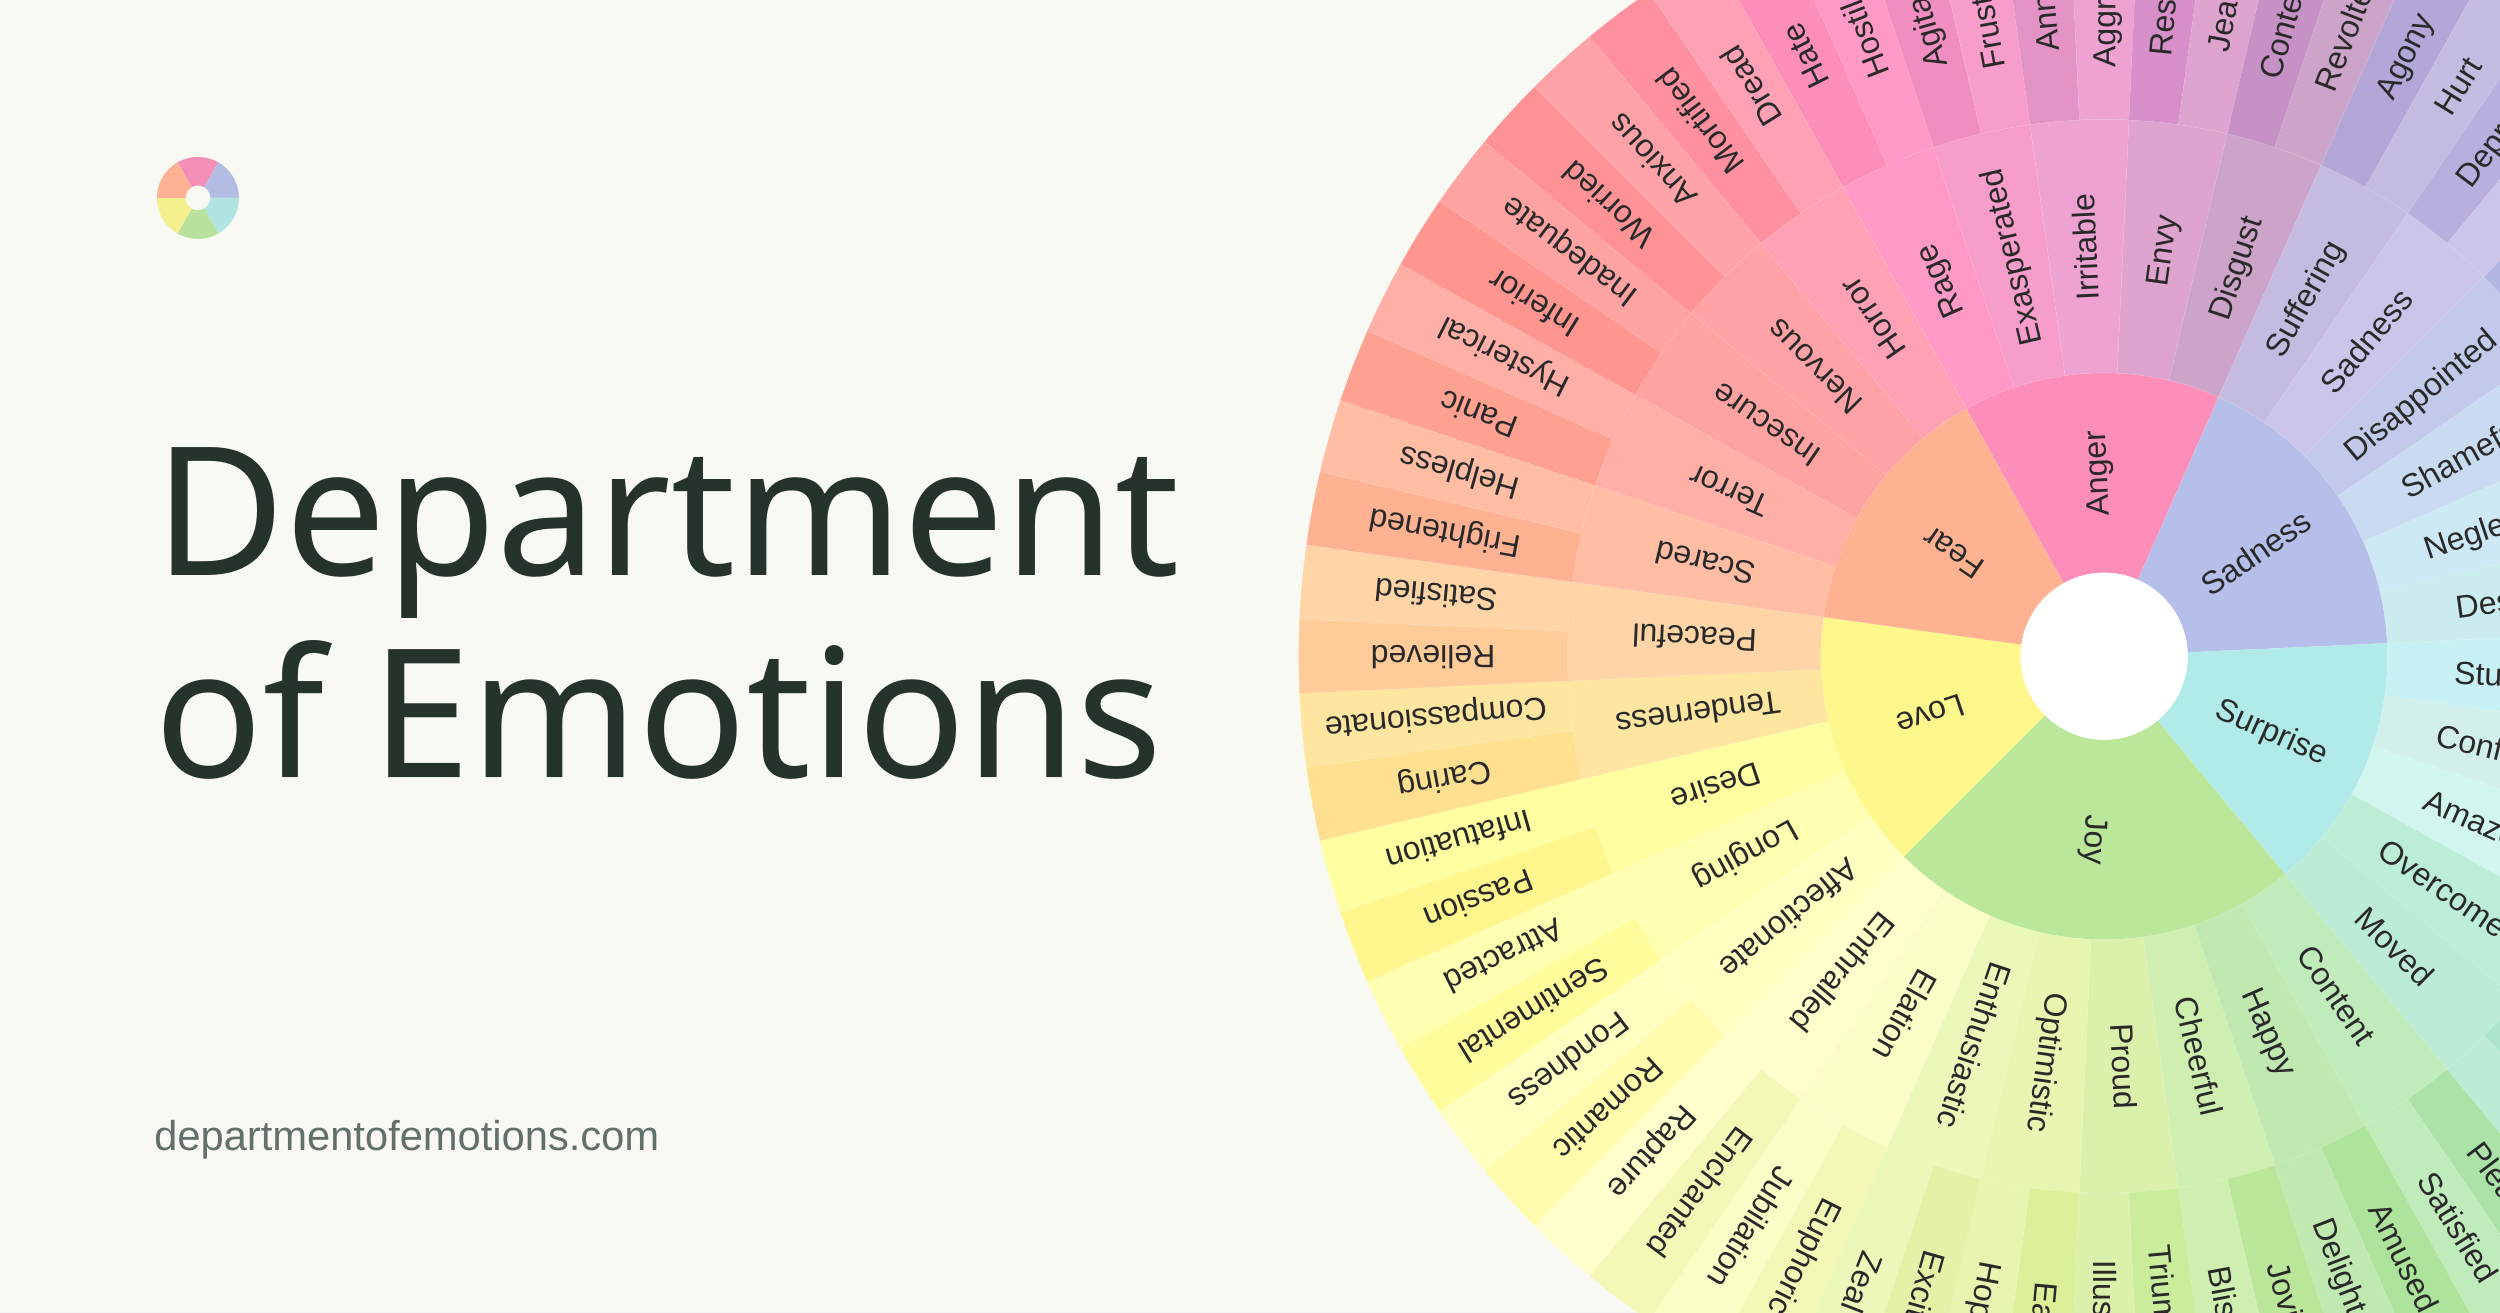
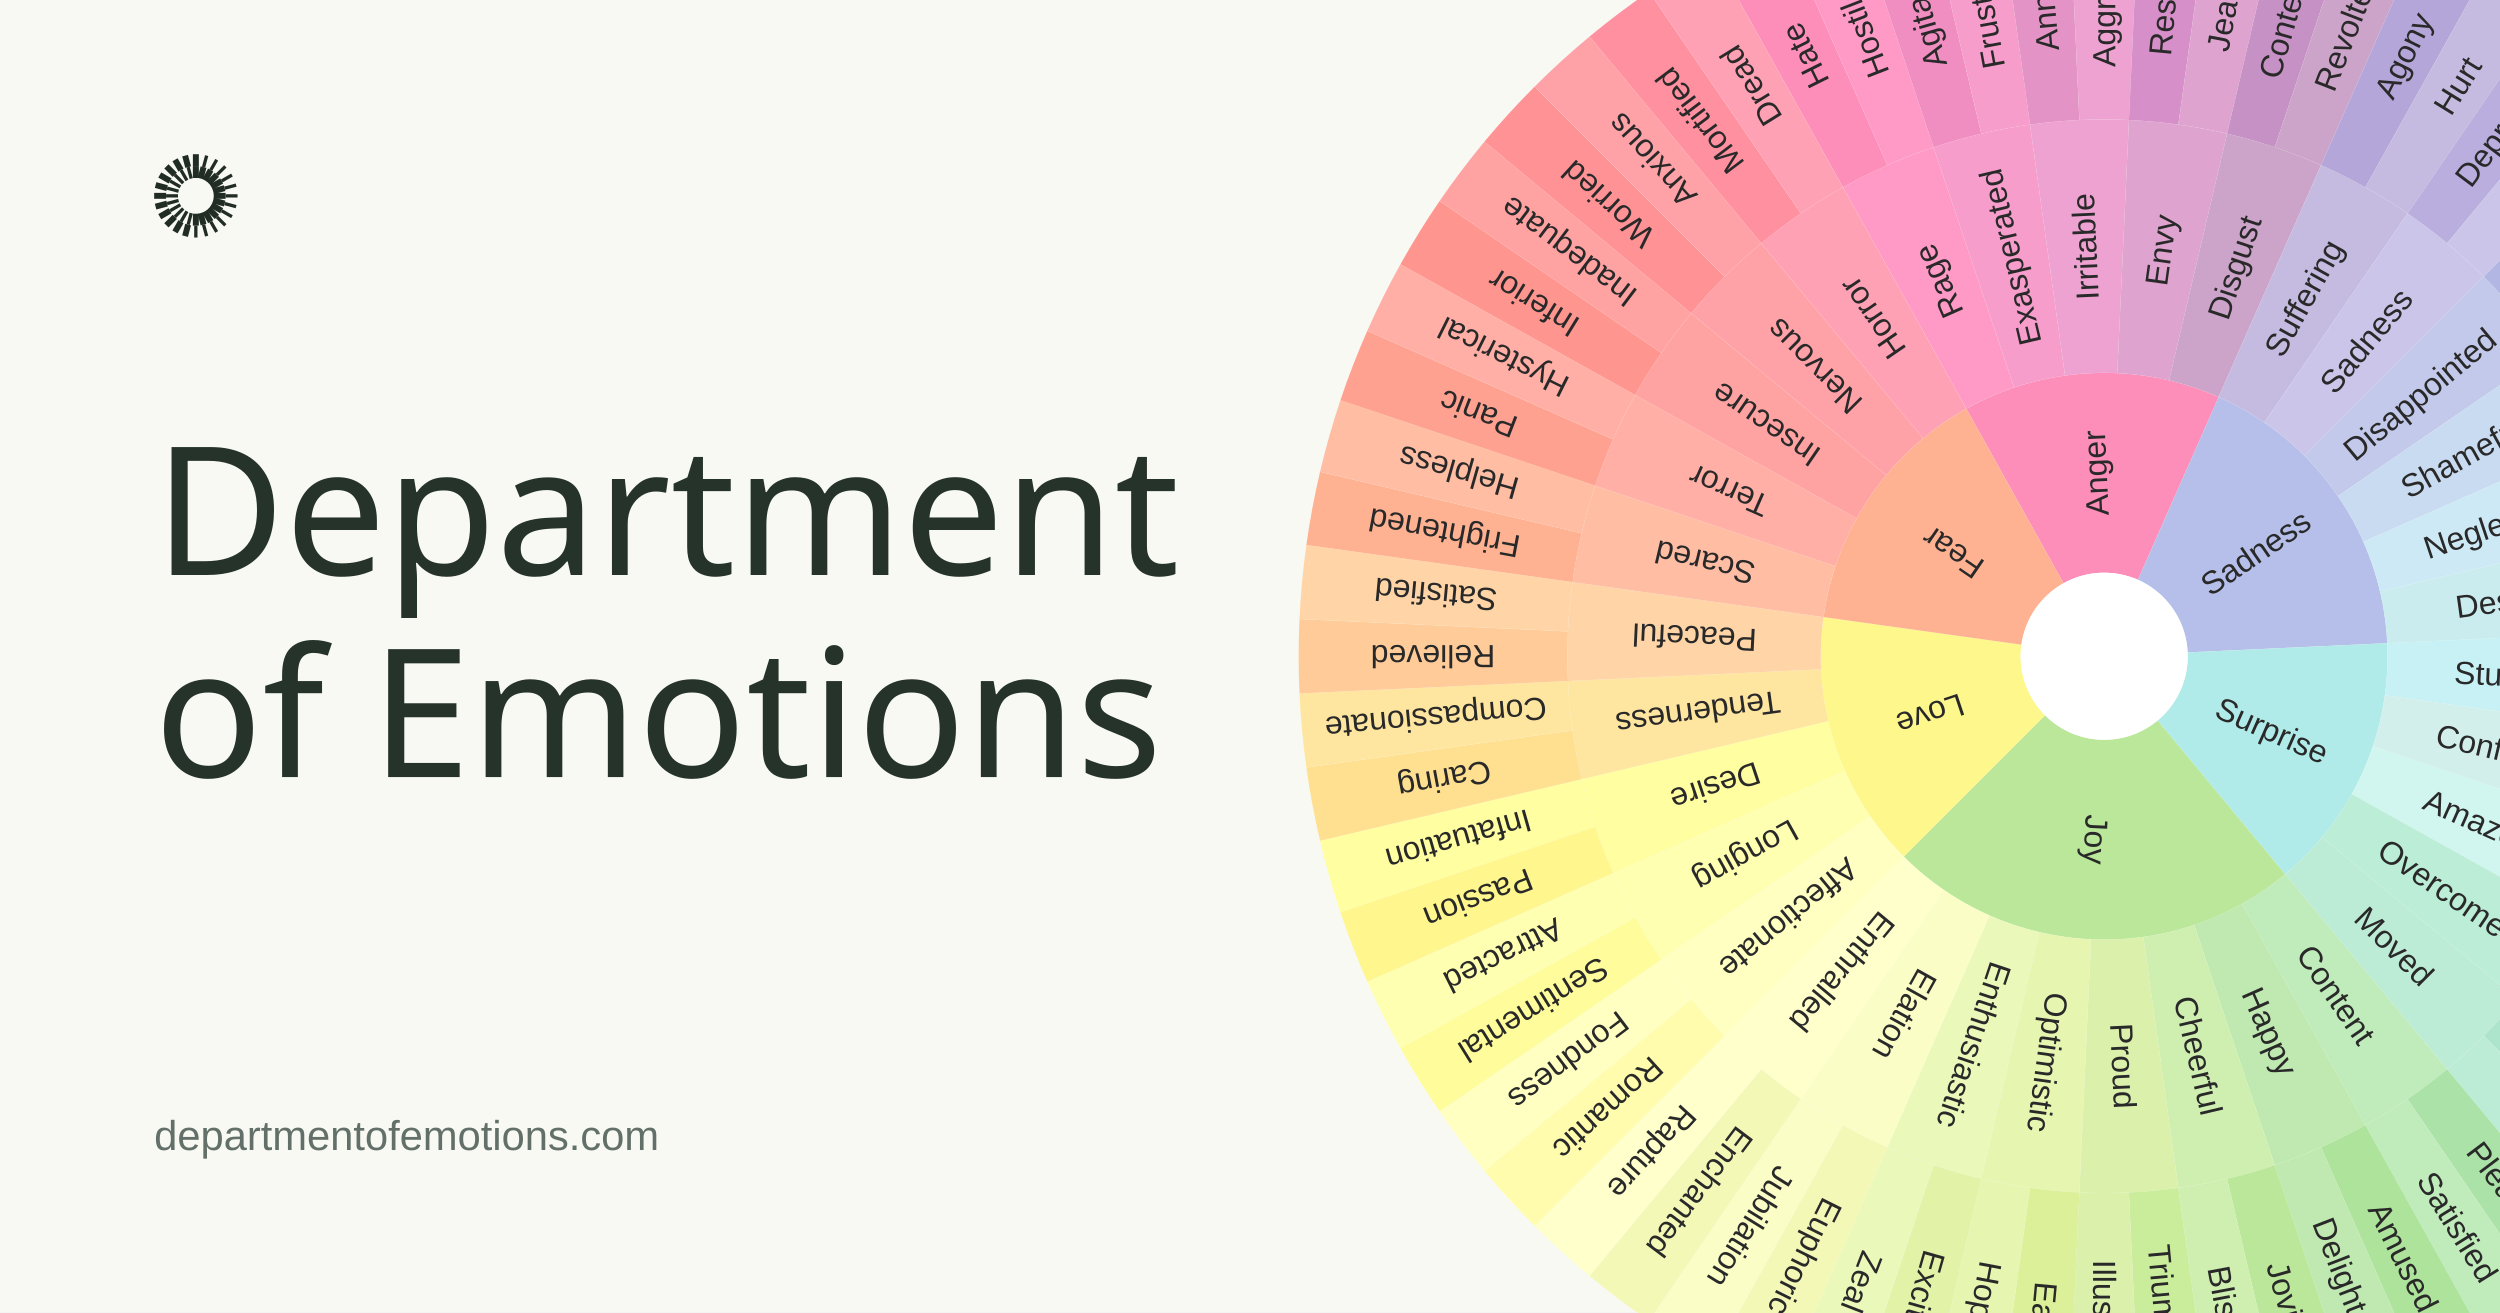
<svg xmlns="http://www.w3.org/2000/svg" width="1200" height="630" viewBox="0 0 1200 630">
  <rect width="1200" height="630" fill="#f8f9f3" />
  <svg x="620" y="-75" width="780" height="780" viewBox="-8 -8 2334 2334">
    <g>
      <path d="M 960.952 803.436 A 407 407 0 0 1 1323.396 786.679 L 1207.47 1049.225 A 120 120 0 0 0 1100.608 1054.165 Z" fill="#fd8db9" />
      <text transform="translate(1159 1159) rotate(-92.64706) translate(263.5 0)" font-family="Arial, sans-serif" font-size="46" fill="#292929" text-anchor="middle" dominant-baseline="central">Anger</text>
    </g>
    <g>
      <path d="M 783.828 485.437 A 771 771 0 0 1 913.983 427.968 L 1029.659 773.099 A 407 407 0 0 0 960.952 803.436 Z" fill="#ff9ac7" />
      <text transform="translate(1159 1159) rotate(-113.8235) translate(589 0)" font-family="Arial, sans-serif" font-size="46" fill="#292929" text-anchor="middle" dominant-baseline="central">Rage</text>
    </g>
    <g>
      <path d="M 595.999 148.219 A 1157 1157 0 0 1 691.663 100.584 L 847.577 453.694 A 771 771 0 0 0 783.828 485.437 Z" fill="#fd8db9" />
      <text transform="translate(1159 1159) rotate(-116.4706) translate(964 0)" font-family="Arial, sans-serif" font-size="46" fill="#292929" text-anchor="middle" dominant-baseline="central">Hate</text>
    </g>
    <g>
      <path d="M 691.663 100.584 A 1157 1157 0 0 1 791.315 61.978 L 913.983 427.968 A 771 771 0 0 0 847.577 453.694 Z" fill="#ff9ac7" />
      <text transform="translate(1159 1159) rotate(-111.1765) translate(964 0)" font-family="Arial, sans-serif" font-size="46" fill="#292929" text-anchor="middle" dominant-baseline="central">Hostile</text>
    </g>
    <g>
      <path d="M 913.983 427.968 A 771 771 0 0 1 1052.482 395.394 L 1102.77 755.903 A 407 407 0 0 0 1029.659 773.099 Z" fill="#f79dcb" />
      <text transform="translate(1159 1159) rotate(-103.2353) translate(589 0)" font-family="Arial, sans-serif" font-size="46" fill="#292929" text-anchor="middle" dominant-baseline="central">Exasperated</text>
    </g>
    <g>
      <path d="M 791.315 61.978 A 1157 1157 0 0 1 894.104 32.732 L 982.479 408.479 A 771 771 0 0 0 913.983 427.968 Z" fill="#f08ec1" />
      <text transform="translate(1159 1159) rotate(-105.8824) translate(964 0)" font-family="Arial, sans-serif" font-size="46" fill="#292929" text-anchor="middle" dominant-baseline="central">Agitated</text>
    </g>
    <g>
      <path d="M 894.104 32.732 A 1157 1157 0 0 1 999.153 13.095 L 1052.482 395.394 A 771 771 0 0 0 982.479 408.479 Z" fill="#f79dcb" />
      <text transform="translate(1159 1159) rotate(-100.5882) translate(964 0)" font-family="Arial, sans-serif" font-size="46" fill="#292929" text-anchor="middle" dominant-baseline="central">Frustrated</text>
    </g>
    <g>
      <path d="M 1052.482 395.394 A 771 771 0 0 1 1194.607 388.823 L 1177.797 752.434 A 407 407 0 0 0 1102.77 755.903 Z" fill="#eea2d2" />
      <text transform="translate(1159 1159) rotate(-92.64706) translate(589 0)" font-family="Arial, sans-serif" font-size="46" fill="#292929" text-anchor="middle" dominant-baseline="central">Irritable</text>
    </g>
    <g>
      <path d="M 999.153 13.095 A 1157 1157 0 0 1 1105.566 3.235 L 1123.393 388.823 A 771 771 0 0 0 1052.482 395.394 Z" fill="#e493c6" />
      <text transform="translate(1159 1159) rotate(-95.29412) translate(964 0)" font-family="Arial, sans-serif" font-size="46" fill="#292929" text-anchor="middle" dominant-baseline="central">Annoyed</text>
    </g>
    <g>
      <path d="M 1105.566 3.235 A 1157 1157 0 0 1 1212.434 3.235 L 1194.607 388.823 A 771 771 0 0 0 1123.393 388.823 Z" fill="#eea2d2" />
      <text transform="translate(1159 1159) rotate(-90) translate(964 0)" font-family="Arial, sans-serif" font-size="46" fill="#292929" text-anchor="middle" dominant-baseline="central">Aggravated</text>
    </g>
    <g>
      <path d="M 1194.607 388.823 A 771 771 0 0 1 1335.521 408.479 L 1252.183 762.811 A 407 407 0 0 0 1177.797 752.434 Z" fill="#dea4cf" />
      <text transform="translate(1159 1159) rotate(-82.05882) translate(589 0)" font-family="Arial, sans-serif" font-size="46" fill="#292929" text-anchor="middle" dominant-baseline="central">Envy</text>
    </g>
    <g>
      <path d="M 1212.434 3.235 A 1157 1157 0 0 1 1318.847 13.095 L 1265.518 395.394 A 771 771 0 0 0 1194.607 388.823 Z" fill="#d68fc9" />
      <text transform="translate(1159 1159) rotate(-84.70588) translate(964 0)" font-family="Arial, sans-serif" font-size="46" fill="#292929" text-anchor="middle" dominant-baseline="central">Resentful</text>
    </g>
    <g>
      <path d="M 1318.847 13.095 A 1157 1157 0 0 1 1423.896 32.732 L 1335.521 408.479 A 771 771 0 0 0 1265.518 395.394 Z" fill="#dea4cf" />
      <text transform="translate(1159 1159) rotate(-79.41176) translate(964 0)" font-family="Arial, sans-serif" font-size="46" fill="#292929" text-anchor="middle" dominant-baseline="central">Jealous</text>
    </g>
    <g>
      <path d="M 1335.521 408.479 A 771 771 0 0 1 1470.423 453.694 L 1323.396 786.679 A 407 407 0 0 0 1252.183 762.811 Z" fill="#cca3c9" />
      <text transform="translate(1159 1159) rotate(-71.47059) translate(589 0)" font-family="Arial, sans-serif" font-size="46" fill="#292929" text-anchor="middle" dominant-baseline="central">Disgust</text>
    </g>
    <g>
      <path d="M 1423.896 32.732 A 1157 1157 0 0 1 1526.685 61.978 L 1404.017 427.968 A 771 771 0 0 0 1335.521 408.479 Z" fill="#c692c5" />
      <text transform="translate(1159 1159) rotate(-74.11765) translate(964 0)" font-family="Arial, sans-serif" font-size="46" fill="#292929" text-anchor="middle" dominant-baseline="central">Contempt</text>
    </g>
    <g>
      <path d="M 1526.685 61.978 A 1157 1157 0 0 1 1626.337 100.584 L 1470.423 453.694 A 771 771 0 0 0 1404.017 427.968 Z" fill="#cca3c9" />
      <text transform="translate(1159 1159) rotate(-68.82353) translate(964 0)" font-family="Arial, sans-serif" font-size="46" fill="#292929" text-anchor="middle" dominant-baseline="central">Revolted</text>
    </g>
    <g>
      <path d="M 1323.396 786.679 A 407 407 0 0 1 1565.566 1140.203 L 1278.872 1153.458 A 120 120 0 0 0 1207.47 1049.225 Z" fill="#b5bfea" />
      <text transform="translate(1159 1159) rotate(-34.41176) translate(263.5 0)" font-family="Arial, sans-serif" font-size="46" fill="#292929" text-anchor="middle" dominant-baseline="central">Sadness</text>
    </g>
    <g>
      <path d="M 1470.423 453.694 A 771 771 0 0 1 1594.72 522.927 L 1389.011 823.226 A 407 407 0 0 0 1323.396 786.679 Z" fill="#c5bae0" />
      <text transform="translate(1159 1159) rotate(-60.88235) translate(589 0)" font-family="Arial, sans-serif" font-size="46" fill="#292929" text-anchor="middle" dominant-baseline="central">Suffering</text>
    </g>
    <g>
      <path d="M 1626.337 100.584 A 1157 1157 0 0 1 1722.001 148.219 L 1534.172 485.437 A 771 771 0 0 0 1470.423 453.694 Z" fill="#b5a6d9" />
      <text transform="translate(1159 1159) rotate(-63.52941) translate(964 0)" font-family="Arial, sans-serif" font-size="46" fill="#292929" text-anchor="middle" dominant-baseline="central">Agony</text>
    </g>
    <g>
      <path d="M 1722.001 148.219 A 1157 1157 0 0 1 1812.863 204.478 L 1594.72 522.927 A 771 771 0 0 0 1534.172 485.437 Z" fill="#c5bae0" />
      <text transform="translate(1159 1159) rotate(-58.23529) translate(964 0)" font-family="Arial, sans-serif" font-size="46" fill="#292929" text-anchor="middle" dominant-baseline="central">Hurt</text>
    </g>
    <g>
      <path d="M 1594.72 522.927 A 771 771 0 0 1 1704.179 613.821 L 1446.793 871.207 A 407 407 0 0 0 1389.011 823.226 Z" fill="#cbc5e9" />
      <text transform="translate(1159 1159) rotate(-50.29412) translate(589 0)" font-family="Arial, sans-serif" font-size="46" fill="#292929" text-anchor="middle" dominant-baseline="central">Sadness</text>
    </g>
    <g>
      <path d="M 1812.863 204.478 A 1157 1157 0 0 1 1898.146 268.881 L 1651.551 565.843 A 771 771 0 0 0 1594.72 522.927 Z" fill="#baaede" />
      <text transform="translate(1159 1159) rotate(-52.94118) translate(964 0)" font-family="Arial, sans-serif" font-size="46" fill="#292929" text-anchor="middle" dominant-baseline="central">Depressed</text>
    </g>
    <g>
      <path d="M 1898.146 268.881 A 1157 1157 0 0 1 1977.122 340.877 L 1704.179 613.821 A 771 771 0 0 0 1651.551 565.843 Z" fill="#cbc5e9" />
      <text transform="translate(1159 1159) rotate(-47.64706) translate(964 0)" font-family="Arial, sans-serif" font-size="46" fill="#292929" text-anchor="middle" dominant-baseline="central">Sorrow</text>
    </g>
    <g>
      <path d="M 1704.179 613.821 A 771 771 0 0 1 1795.073 723.28 L 1494.774 928.99 A 407 407 0 0 0 1446.793 871.207 Z" fill="#c3c9ea" />
      <text transform="translate(1159 1159) rotate(-39.70588) translate(589 0)" font-family="Arial, sans-serif" font-size="46" fill="#292929" text-anchor="middle" dominant-baseline="central">Disappointed</text>
    </g>
    <g>
      <path d="M 1977.122 340.877 A 1157 1157 0 0 1 2049.119 419.854 L 1752.157 666.449 A 771 771 0 0 0 1704.179 613.821 Z" fill="#b2b6e3" />
      <text transform="translate(1159 1159) rotate(-42.35294) translate(964 0)" font-family="Arial, sans-serif" font-size="46" fill="#292929" text-anchor="middle" dominant-baseline="central">Dismayed</text>
    </g>
    <g>
      <path d="M 2049.119 419.854 A 1157 1157 0 0 1 2113.522 505.137 L 1795.073 723.28 A 771 771 0 0 0 1752.157 666.449 Z" fill="#c3c9ea" />
      <text transform="translate(1159 1159) rotate(-37.05882) translate(964 0)" font-family="Arial, sans-serif" font-size="46" fill="#292929" text-anchor="middle" dominant-baseline="central">Displeased</text>
    </g>
    <g>
      <path d="M 1795.073 723.28 A 771 771 0 0 1 1864.306 847.577 L 1531.321 994.604 A 407 407 0 0 0 1494.774 928.99 Z" fill="#c9dbf1" />
      <text transform="translate(1159 1159) rotate(-29.11765) translate(589 0)" font-family="Arial, sans-serif" font-size="46" fill="#292929" text-anchor="middle" dominant-baseline="central">Shameful</text>
    </g>
    <g>
      <path d="M 2113.522 505.137 A 1157 1157 0 0 1 2169.781 595.999 L 1832.563 783.828 A 771 771 0 0 0 1795.073 723.28 Z" fill="#bcceeb" />
      <text transform="translate(1159 1159) rotate(-31.76471) translate(964 0)" font-family="Arial, sans-serif" font-size="46" fill="#292929" text-anchor="middle" dominant-baseline="central">Regretful</text>
    </g>
    <g>
      <path d="M 2169.781 595.999 A 1157 1157 0 0 1 2217.416 691.663 L 1864.306 847.577 A 771 771 0 0 0 1832.563 783.828 Z" fill="#c9dbf1" />
      <text transform="translate(1159 1159) rotate(-26.47059) translate(964 0)" font-family="Arial, sans-serif" font-size="46" fill="#292929" text-anchor="middle" dominant-baseline="central">Guilty</text>
    </g>
    <g>
      <path d="M 1864.306 847.577 A 771 771 0 0 1 1909.521 982.479 L 1555.189 1065.817 A 407 407 0 0 0 1531.321 994.604 Z" fill="#cee9f6" />
      <text transform="translate(1159 1159) rotate(-18.52941) translate(589 0)" font-family="Arial, sans-serif" font-size="46" fill="#292929" text-anchor="middle" dominant-baseline="central">Neglected</text>
    </g>
    <g>
      <path d="M 2217.416 691.663 A 1157 1157 0 0 1 2256.022 791.315 L 1890.032 913.983 A 771 771 0 0 0 1864.306 847.577 Z" fill="#b9d9eb" />
      <text transform="translate(1159 1159) rotate(-21.17647) translate(964 0)" font-family="Arial, sans-serif" font-size="46" fill="#292929" text-anchor="middle" dominant-baseline="central">Isolated</text>
    </g>
    <g>
      <path d="M 2256.022 791.315 A 1157 1157 0 0 1 2285.268 894.104 L 1909.521 982.479 A 771 771 0 0 0 1890.032 913.983 Z" fill="#cee9f6" />
      <text transform="translate(1159 1159) rotate(-15.88235) translate(964 0)" font-family="Arial, sans-serif" font-size="46" fill="#292929" text-anchor="middle" dominant-baseline="central">Lonely</text>
    </g>
    <g>
      <path d="M 1909.521 982.479 A 771 771 0 0 1 1929.177 1123.393 L 1565.566 1140.203 A 407 407 0 0 0 1555.189 1065.817 Z" fill="#caecef" />
      <text transform="translate(1159 1159) rotate(-7.941176) translate(589 0)" font-family="Arial, sans-serif" font-size="46" fill="#292929" text-anchor="middle" dominant-baseline="central">Despair</text>
    </g>
    <g>
      <path d="M 2285.268 894.104 A 1157 1157 0 0 1 2304.905 999.153 L 1922.606 1052.482 A 771 771 0 0 0 1909.521 982.479 Z" fill="#b7e0e9" />
      <text transform="translate(1159 1159) rotate(-10.58824) translate(964 0)" font-family="Arial, sans-serif" font-size="46" fill="#292929" text-anchor="middle" dominant-baseline="central">Grief</text>
    </g>
    <g>
      <path d="M 2304.905 999.153 A 1157 1157 0 0 1 2314.765 1105.566 L 1929.177 1123.393 A 771 771 0 0 0 1922.606 1052.482 Z" fill="#caecef" />
      <text transform="translate(1159 1159) rotate(-5.294118) translate(964 0)" font-family="Arial, sans-serif" font-size="46" fill="#292929" text-anchor="middle" dominant-baseline="central">Powerless</text>
    </g>
    <g>
      <path d="M 1565.566 1140.203 A 407 407 0 0 1 1419.011 1472.119 L 1235.662 1251.32 A 120 120 0 0 0 1278.872 1153.458 Z" fill="#b1ebe9" />
      <text transform="translate(1159 1159) rotate(23.82353) translate(263.5 0)" font-family="Arial, sans-serif" font-size="46" fill="#292929" text-anchor="middle" dominant-baseline="central">Surprise</text>
    </g>
    <g>
      <path d="M 1929.177 1123.393 A 771 771 0 0 1 1922.606 1265.518 L 1562.097 1215.23 A 407 407 0 0 0 1565.566 1140.203 Z" fill="#c7f1f5" />
      <text transform="translate(1159 1159) rotate(2.647059) translate(589 0)" font-family="Arial, sans-serif" font-size="46" fill="#292929" text-anchor="middle" dominant-baseline="central">Stunned</text>
    </g>
    <g>
      <path d="M 2314.765 1105.566 A 1157 1157 0 0 1 2314.765 1212.434 L 1929.177 1194.607 A 771 771 0 0 0 1929.177 1123.393 Z" fill="#b8eaf0" />
      <text transform="translate(1159 1159) rotate(-8.43769498715119e-15) translate(964 0)" font-family="Arial, sans-serif" font-size="46" fill="#292929" text-anchor="middle" dominant-baseline="central">Shocked</text>
    </g>
    <g>
      <path d="M 2314.765 1212.434 A 1157 1157 0 0 1 2304.905 1318.847 L 1922.606 1265.518 A 771 771 0 0 0 1929.177 1194.607 Z" fill="#c7f1f5" />
      <text transform="translate(1159 1159) rotate(5.294118) translate(964 0)" font-family="Arial, sans-serif" font-size="46" fill="#292929" text-anchor="middle" dominant-baseline="central">Dismayed</text>
    </g>
    <g>
      <path d="M 1922.606 1265.518 A 771 771 0 0 1 1890.032 1404.017 L 1544.901 1288.341 A 407 407 0 0 0 1562.097 1215.23 Z" fill="#d2efec" />
      <text transform="translate(1159 1159) rotate(13.23529) translate(589 0)" font-family="Arial, sans-serif" font-size="46" fill="#292929" text-anchor="middle" dominant-baseline="central">Confused</text>
    </g>
    <g>
      <path d="M 2304.905 1318.847 A 1157 1157 0 0 1 2285.268 1423.896 L 1909.521 1335.521 A 771 771 0 0 0 1922.606 1265.518 Z" fill="#c1eae2" />
      <text transform="translate(1159 1159) rotate(10.58824) translate(964 0)" font-family="Arial, sans-serif" font-size="46" fill="#292929" text-anchor="middle" dominant-baseline="central">Disillusioned</text>
    </g>
    <g>
      <path d="M 2285.268 1423.896 A 1157 1157 0 0 1 2256.022 1526.685 L 1890.032 1404.017 A 771 771 0 0 0 1909.521 1335.521 Z" fill="#d2efec" />
      <text transform="translate(1159 1159) rotate(15.88235) translate(964 0)" font-family="Arial, sans-serif" font-size="46" fill="#292929" text-anchor="middle" dominant-baseline="central">Perplexed</text>
    </g>
    <g>
      <path d="M 1890.032 1404.017 A 771 771 0 0 1 1832.563 1534.172 L 1514.564 1357.048 A 407 407 0 0 0 1544.901 1288.341 Z" fill="#d1f5ef" />
      <text transform="translate(1159 1159) rotate(23.82353) translate(589 0)" font-family="Arial, sans-serif" font-size="46" fill="#292929" text-anchor="middle" dominant-baseline="central">Amazed</text>
    </g>
    <g>
      <path d="M 2256.022 1526.685 A 1157 1157 0 0 1 2217.416 1626.337 L 1864.306 1470.423 A 771 771 0 0 0 1890.032 1404.017 Z" fill="#bbefe9" />
      <text transform="translate(1159 1159) rotate(21.17647) translate(964 0)" font-family="Arial, sans-serif" font-size="46" fill="#292929" text-anchor="middle" dominant-baseline="central">Astonished</text>
    </g>
    <g>
      <path d="M 2217.416 1626.337 A 1157 1157 0 0 1 2169.781 1722.001 L 1832.563 1534.172 A 771 771 0 0 0 1864.306 1470.423 Z" fill="#d1f5ef" />
      <text transform="translate(1159 1159) rotate(26.47059) translate(964 0)" font-family="Arial, sans-serif" font-size="46" fill="#292929" text-anchor="middle" dominant-baseline="central">Awe-struck</text>
    </g>
    <g>
      <path d="M 1832.563 1534.172 A 771 771 0 0 1 1752.157 1651.551 L 1472.119 1419.011 A 407 407 0 0 0 1514.564 1357.048 Z" fill="#bbedd7" />
      <text transform="translate(1159 1159) rotate(34.41176) translate(589 0)" font-family="Arial, sans-serif" font-size="46" fill="#292929" text-anchor="middle" dominant-baseline="central">Overcome</text>
    </g>
    <g>
      <path d="M 2169.781 1722.001 A 1157 1157 0 0 1 2113.522 1812.863 L 1795.073 1594.72 A 771 771 0 0 0 1832.563 1534.172 Z" fill="#bbedd7" />
      <text transform="translate(1159 1159) rotate(31.76471) translate(964 0)" font-family="Arial, sans-serif" font-size="46" fill="#292929" text-anchor="middle" dominant-baseline="central">Speechless</text>
    </g>
    <g>
      <path d="M 2113.522 1812.863 A 1157 1157 0 0 1 2049.119 1898.146 L 1752.157 1651.551 A 771 771 0 0 0 1795.073 1594.72 Z" fill="#cef1e1" />
      <text transform="translate(1159 1159) rotate(37.05882) translate(964 0)" font-family="Arial, sans-serif" font-size="46" fill="#292929" text-anchor="middle" dominant-baseline="central">Astounded</text>
    </g>
    <g>
      <path d="M 1752.157 1651.551 A 771 771 0 0 1 1651.551 1752.157 L 1419.011 1472.119 A 407 407 0 0 0 1472.119 1419.011 Z" fill="#bdecd6" />
      <text transform="translate(1159 1159) rotate(45) translate(589 0)" font-family="Arial, sans-serif" font-size="46" fill="#292929" text-anchor="middle" dominant-baseline="central">Moved</text>
    </g>
    <g>
      <path d="M 2049.119 1898.146 A 1157 1157 0 0 1 1977.122 1977.122 L 1704.179 1704.179 A 771 771 0 0 0 1752.157 1651.551 Z" fill="#ace5cc" />
      <text transform="translate(1159 1159) rotate(42.35294) translate(964 0)" font-family="Arial, sans-serif" font-size="46" fill="#292929" text-anchor="middle" dominant-baseline="central">Stimulated</text>
    </g>
    <g>
      <path d="M 1977.122 1977.122 A 1157 1157 0 0 1 1898.146 2049.119 L 1651.551 1752.157 A 771 771 0 0 0 1704.179 1704.179 Z" fill="#bdecd6" />
      <text transform="translate(1159 1159) rotate(47.64706) translate(964 0)" font-family="Arial, sans-serif" font-size="46" fill="#292929" text-anchor="middle" dominant-baseline="central">Touched</text>
    </g>
    <g>
      <path d="M 1419.011 1472.119 A 407 407 0 0 1 871.207 1446.793 L 1074.147 1243.853 A 120 120 0 0 0 1235.662 1251.32 Z" fill="#bae79a" />
      <text transform="translate(1159 1159) rotate(92.64706) translate(263.5 0)" font-family="Arial, sans-serif" font-size="46" fill="#292929" text-anchor="middle" dominant-baseline="central">Joy</text>
    </g>
    <g>
      <path d="M 1651.551 1752.157 A 771 771 0 0 1 1534.172 1832.563 L 1357.048 1514.564 A 407 407 0 0 0 1419.011 1472.119 Z" fill="#c0ebba" />
      <text transform="translate(1159 1159) rotate(55.58824) translate(589 0)" font-family="Arial, sans-serif" font-size="46" fill="#292929" text-anchor="middle" dominant-baseline="central">Content</text>
    </g>
    <g>
      <path d="M 1898.146 2049.119 A 1157 1157 0 0 1 1812.863 2113.522 L 1594.72 1795.073 A 771 771 0 0 0 1651.551 1752.157 Z" fill="#abe2a7" />
      <text transform="translate(1159 1159) rotate(52.94118) translate(964 0)" font-family="Arial, sans-serif" font-size="46" fill="#292929" text-anchor="middle" dominant-baseline="central">Pleased</text>
    </g>
    <g>
      <path d="M 1812.863 2113.522 A 1157 1157 0 0 1 1722.001 2169.781 L 1534.172 1832.563 A 771 771 0 0 0 1594.72 1795.073 Z" fill="#c0ebba" />
      <text transform="translate(1159 1159) rotate(58.23529) translate(964 0)" font-family="Arial, sans-serif" font-size="46" fill="#292929" text-anchor="middle" dominant-baseline="central">Satisfied</text>
    </g>
    <g>
      <path d="M 1534.172 1832.563 A 771 771 0 0 1 1404.017 1890.032 L 1288.341 1544.901 A 407 407 0 0 0 1357.048 1514.564 Z" fill="#bfe9b0" />
      <text transform="translate(1159 1159) rotate(66.17647) translate(589 0)" font-family="Arial, sans-serif" font-size="46" fill="#292929" text-anchor="middle" dominant-baseline="central">Happy</text>
    </g>
    <g>
      <path d="M 1722.001 2169.781 A 1157 1157 0 0 1 1626.337 2217.416 L 1470.423 1864.306 A 771 771 0 0 0 1534.172 1832.563 Z" fill="#ade39b" />
      <text transform="translate(1159 1159) rotate(63.52941) translate(964 0)" font-family="Arial, sans-serif" font-size="46" fill="#292929" text-anchor="middle" dominant-baseline="central">Amused</text>
    </g>
    <g>
      <path d="M 1626.337 2217.416 A 1157 1157 0 0 1 1526.685 2256.022 L 1404.017 1890.032 A 771 771 0 0 0 1470.423 1864.306 Z" fill="#bfe9b0" />
      <text transform="translate(1159 1159) rotate(68.82353) translate(964 0)" font-family="Arial, sans-serif" font-size="46" fill="#292929" text-anchor="middle" dominant-baseline="central">Delighted</text>
    </g>
    <g>
      <path d="M 1404.017 1890.032 A 771 771 0 0 1 1265.518 1922.606 L 1215.23 1562.097 A 407 407 0 0 0 1288.341 1544.901 Z" fill="#cfefb1" />
      <text transform="translate(1159 1159) rotate(76.76471) translate(589 0)" font-family="Arial, sans-serif" font-size="46" fill="#292929" text-anchor="middle" dominant-baseline="central">Cheerful</text>
    </g>
    <g>
      <path d="M 1526.685 2256.022 A 1157 1157 0 0 1 1423.896 2285.268 L 1335.521 1909.521 A 771 771 0 0 0 1404.017 1890.032 Z" fill="#bae79a" />
      <text transform="translate(1159 1159) rotate(74.11765) translate(964 0)" font-family="Arial, sans-serif" font-size="46" fill="#292929" text-anchor="middle" dominant-baseline="central">Jovial</text>
    </g>
    <g>
      <path d="M 1423.896 2285.268 A 1157 1157 0 0 1 1318.847 2304.905 L 1265.518 1922.606 A 771 771 0 0 0 1335.521 1909.521 Z" fill="#cfefb1" />
      <text transform="translate(1159 1159) rotate(79.41176) translate(964 0)" font-family="Arial, sans-serif" font-size="46" fill="#292929" text-anchor="middle" dominant-baseline="central">Blissful</text>
    </g>
    <g>
      <path d="M 1265.518 1922.606 A 771 771 0 0 1 1123.393 1929.177 L 1140.203 1565.566 A 407 407 0 0 0 1215.23 1562.097 Z" fill="#daf0ab" />
      <text transform="translate(1159 1159) rotate(87.35294) translate(589 0)" font-family="Arial, sans-serif" font-size="46" fill="#292929" text-anchor="middle" dominant-baseline="central">Proud</text>
    </g>
    <g>
      <path d="M 1318.847 2304.905 A 1157 1157 0 0 1 1212.434 2314.765 L 1194.607 1929.177 A 771 771 0 0 0 1265.518 1922.606 Z" fill="#caed9c" />
      <text transform="translate(1159 1159) rotate(84.70588) translate(964 0)" font-family="Arial, sans-serif" font-size="46" fill="#292929" text-anchor="middle" dominant-baseline="central">Triumphant</text>
    </g>
    <g>
      <path d="M 1212.434 2314.765 A 1157 1157 0 0 1 1105.566 2314.765 L 1123.393 1929.177 A 771 771 0 0 0 1194.607 1929.177 Z" fill="#daf0ab" />
      <text transform="translate(1159 1159) rotate(90) translate(964 0)" font-family="Arial, sans-serif" font-size="46" fill="#292929" text-anchor="middle" dominant-baseline="central">Illustrious</text>
    </g>
    <g>
      <path d="M 1123.393 1929.177 A 771 771 0 0 1 982.479 1909.521 L 1065.817 1555.189 A 407 407 0 0 0 1140.203 1565.566 Z" fill="#e6f6b1" />
      <text transform="translate(1159 1159) rotate(97.94118) translate(589 0)" font-family="Arial, sans-serif" font-size="46" fill="#292929" text-anchor="middle" dominant-baseline="central">Optimistic</text>
    </g>
    <g>
      <path d="M 1105.566 2314.765 A 1157 1157 0 0 1 999.153 2304.905 L 1052.482 1922.606 A 771 771 0 0 0 1123.393 1929.177 Z" fill="#dbf099" />
      <text transform="translate(1159 1159) rotate(95.29412) translate(964 0)" font-family="Arial, sans-serif" font-size="46" fill="#292929" text-anchor="middle" dominant-baseline="central">Eager</text>
    </g>
    <g>
      <path d="M 999.153 2304.905 A 1157 1157 0 0 1 894.104 2285.268 L 982.479 1909.521 A 771 771 0 0 0 1052.482 1922.606 Z" fill="#e6f6b1" />
      <text transform="translate(1159 1159) rotate(100.5882) translate(964 0)" font-family="Arial, sans-serif" font-size="46" fill="#292929" text-anchor="middle" dominant-baseline="central">Hopeful</text>
    </g>
    <g>
      <path d="M 982.479 1909.521 A 771 771 0 0 1 847.577 1864.306 L 994.604 1531.321 A 407 407 0 0 0 1065.817 1555.189 Z" fill="#eaf8ba" />
      <text transform="translate(1159 1159) rotate(108.5294) translate(589 0)" font-family="Arial, sans-serif" font-size="46" fill="#292929" text-anchor="middle" dominant-baseline="central">Enthusiastic</text>
    </g>
    <g>
      <path d="M 894.104 2285.268 A 1157 1157 0 0 1 791.315 2256.022 L 913.983 1890.032 A 771 771 0 0 0 982.479 1909.521 Z" fill="#e2f3a8" />
      <text transform="translate(1159 1159) rotate(105.8824) translate(964 0)" font-family="Arial, sans-serif" font-size="46" fill="#292929" text-anchor="middle" dominant-baseline="central">Excited</text>
    </g>
    <g>
      <path d="M 791.315 2256.022 A 1157 1157 0 0 1 691.663 2217.416 L 847.577 1864.306 A 771 771 0 0 0 913.983 1890.032 Z" fill="#eaf8ba" />
      <text transform="translate(1159 1159) rotate(111.1765) translate(964 0)" font-family="Arial, sans-serif" font-size="46" fill="#292929" text-anchor="middle" dominant-baseline="central">Zeal</text>
    </g>
    <g>
      <path d="M 847.577 1864.306 A 771 771 0 0 1 723.28 1795.073 L 928.99 1494.774 A 407 407 0 0 0 994.604 1531.321 Z" fill="#fafdc6" />
      <text transform="translate(1159 1159) rotate(119.1176) translate(589 0)" font-family="Arial, sans-serif" font-size="46" fill="#292929" text-anchor="middle" dominant-baseline="central">Elation</text>
    </g>
    <g>
      <path d="M 691.663 2217.416 A 1157 1157 0 0 1 595.999 2169.781 L 783.828 1832.563 A 771 771 0 0 0 847.577 1864.306 Z" fill="#f4f8b7" />
      <text transform="translate(1159 1159) rotate(116.4706) translate(964 0)" font-family="Arial, sans-serif" font-size="46" fill="#292929" text-anchor="middle" dominant-baseline="central">Euphoric</text>
    </g>
    <g>
      <path d="M 595.999 2169.781 A 1157 1157 0 0 1 505.137 2113.522 L 723.28 1795.073 A 771 771 0 0 0 783.828 1832.563 Z" fill="#fafdc6" />
      <text transform="translate(1159 1159) rotate(121.7647) translate(964 0)" font-family="Arial, sans-serif" font-size="46" fill="#292929" text-anchor="middle" dominant-baseline="central">Jubilation</text>
    </g>
    <g>
      <path d="M 723.28 1795.073 A 771 771 0 0 1 613.821 1704.179 L 871.207 1446.793 A 407 407 0 0 0 928.99 1494.774 Z" fill="#feffca" />
      <text transform="translate(1159 1159) rotate(129.7059) translate(589 0)" font-family="Arial, sans-serif" font-size="46" fill="#292929" text-anchor="middle" dominant-baseline="central">Enthralled</text>
    </g>
    <g>
      <path d="M 505.137 2113.522 A 1157 1157 0 0 1 419.854 2049.119 L 666.449 1752.157 A 771 771 0 0 0 723.28 1795.073 Z" fill="#f4f8b7" />
      <text transform="translate(1159 1159) rotate(127.0588) translate(964 0)" font-family="Arial, sans-serif" font-size="46" fill="#292929" text-anchor="middle" dominant-baseline="central">Enchanted</text>
    </g>
    <g>
      <path d="M 419.854 2049.119 A 1157 1157 0 0 1 340.877 1977.122 L 613.821 1704.179 A 771 771 0 0 0 666.449 1752.157 Z" fill="#feffca" />
      <text transform="translate(1159 1159) rotate(132.3529) translate(964 0)" font-family="Arial, sans-serif" font-size="46" fill="#292929" text-anchor="middle" dominant-baseline="central">Rapture</text>
    </g>
    <g>
      <path d="M 871.207 1446.793 A 407 407 0 0 1 755.903 1102.77 L 1040.151 1142.421 A 120 120 0 0 0 1074.147 1243.853 Z" fill="#fef78b" />
      <text transform="translate(1159 1159) rotate(161.4706) translate(263.5 0)" font-family="Arial, sans-serif" font-size="46" fill="#292929" text-anchor="middle" dominant-baseline="central">Love</text>
    </g>
    <g>
      <path d="M 613.821 1704.179 A 771 771 0 0 1 522.927 1594.72 L 823.226 1389.011 A 407 407 0 0 0 871.207 1446.793 Z" fill="#ffffc2" />
      <text transform="translate(1159 1159) rotate(140.2941) translate(589 0)" font-family="Arial, sans-serif" font-size="46" fill="#292929" text-anchor="middle" dominant-baseline="central">Affectionate</text>
    </g>
    <g>
      <path d="M 340.877 1977.122 A 1157 1157 0 0 1 268.881 1898.146 L 565.843 1651.551 A 771 771 0 0 0 613.821 1704.179 Z" fill="#fffdad" />
      <text transform="translate(1159 1159) rotate(137.6471) translate(964 0)" font-family="Arial, sans-serif" font-size="46" fill="#292929" text-anchor="middle" dominant-baseline="central">Romantic</text>
    </g>
    <g>
      <path d="M 268.881 1898.146 A 1157 1157 0 0 1 204.478 1812.863 L 522.927 1594.72 A 771 771 0 0 0 565.843 1651.551 Z" fill="#ffffc2" />
      <text transform="translate(1159 1159) rotate(142.9412) translate(964 0)" font-family="Arial, sans-serif" font-size="46" fill="#292929" text-anchor="middle" dominant-baseline="central">Fondness</text>
    </g>
    <g>
      <path d="M 522.927 1594.72 A 771 771 0 0 1 453.694 1470.423 L 786.679 1323.396 A 407 407 0 0 0 823.226 1389.011 Z" fill="#ffffb2" />
      <text transform="translate(1159 1159) rotate(150.8824) translate(589 0)" font-family="Arial, sans-serif" font-size="46" fill="#292929" text-anchor="middle" dominant-baseline="central">Longing</text>
    </g>
    <g>
      <path d="M 204.478 1812.863 A 1157 1157 0 0 1 148.219 1722.001 L 485.437 1534.172 A 771 771 0 0 0 522.927 1594.72 Z" fill="#fffd9b" />
      <text transform="translate(1159 1159) rotate(148.2353) translate(964 0)" font-family="Arial, sans-serif" font-size="46" fill="#292929" text-anchor="middle" dominant-baseline="central">Sentimental</text>
    </g>
    <g>
      <path d="M 148.219 1722.001 A 1157 1157 0 0 1 100.584 1626.337 L 453.694 1470.423 A 771 771 0 0 0 485.437 1534.172 Z" fill="#ffffb2" />
      <text transform="translate(1159 1159) rotate(153.5294) translate(964 0)" font-family="Arial, sans-serif" font-size="46" fill="#292929" text-anchor="middle" dominant-baseline="central">Attracted</text>
    </g>
    <g>
      <path d="M 453.694 1470.423 A 771 771 0 0 1 408.479 1335.521 L 762.811 1252.183 A 407 407 0 0 0 786.679 1323.396 Z" fill="#fffea0" />
      <text transform="translate(1159 1159) rotate(161.4706) translate(589 0)" font-family="Arial, sans-serif" font-size="46" fill="#292929" text-anchor="middle" dominant-baseline="central">Desire</text>
    </g>
    <g>
      <path d="M 100.584 1626.337 A 1157 1157 0 0 1 61.978 1526.685 L 427.968 1404.017 A 771 771 0 0 0 453.694 1470.423 Z" fill="#fff68d" />
      <text transform="translate(1159 1159) rotate(158.8235) translate(964 0)" font-family="Arial, sans-serif" font-size="46" fill="#292929" text-anchor="middle" dominant-baseline="central">Passion</text>
    </g>
    <g>
      <path d="M 61.978 1526.685 A 1157 1157 0 0 1 32.732 1423.896 L 408.479 1335.521 A 771 771 0 0 0 427.968 1404.017 Z" fill="#fffea0" />
      <text transform="translate(1159 1159) rotate(164.1176) translate(964 0)" font-family="Arial, sans-serif" font-size="46" fill="#292929" text-anchor="middle" dominant-baseline="central">Infatuation</text>
    </g>
    <g>
      <path d="M 408.479 1335.521 A 771 771 0 0 1 388.823 1194.607 L 752.434 1177.797 A 407 407 0 0 0 762.811 1252.183 Z" fill="#ffe6a0" />
      <text transform="translate(1159 1159) rotate(172.0588) translate(589 0)" font-family="Arial, sans-serif" font-size="46" fill="#292929" text-anchor="middle" dominant-baseline="central">Tenderness</text>
    </g>
    <g>
      <path d="M 32.732 1423.896 A 1157 1157 0 0 1 13.095 1318.847 L 395.394 1265.518 A 771 771 0 0 0 408.479 1335.521 Z" fill="#ffdf90" />
      <text transform="translate(1159 1159) rotate(169.4118) translate(964 0)" font-family="Arial, sans-serif" font-size="46" fill="#292929" text-anchor="middle" dominant-baseline="central">Caring</text>
    </g>
    <g>
      <path d="M 13.095 1318.847 A 1157 1157 0 0 1 3.235 1212.434 L 388.823 1194.607 A 771 771 0 0 0 395.394 1265.518 Z" fill="#ffe6a0" />
      <text transform="translate(1159 1159) rotate(174.7059) translate(964 0)" font-family="Arial, sans-serif" font-size="46" fill="#292929" text-anchor="middle" dominant-baseline="central">Compassionate</text>
    </g>
    <g>
      <path d="M 388.823 1194.607 A 771 771 0 0 1 395.394 1052.482 L 755.903 1102.77 A 407 407 0 0 0 752.434 1177.797 Z" fill="#ffd5a7" />
      <text transform="translate(1159 1159) rotate(182.6471) translate(589 0)" font-family="Arial, sans-serif" font-size="46" fill="#292929" text-anchor="middle" dominant-baseline="central">Peaceful</text>
    </g>
    <g>
      <path d="M 3.235 1212.434 A 1157 1157 0 0 1 3.235 1105.566 L 388.823 1123.393 A 771 771 0 0 0 388.823 1194.607 Z" fill="#ffcc99" />
      <text transform="translate(1159 1159) rotate(180) translate(964 0)" font-family="Arial, sans-serif" font-size="46" fill="#292929" text-anchor="middle" dominant-baseline="central">Relieved</text>
    </g>
    <g>
      <path d="M 3.235 1105.566 A 1157 1157 0 0 1 13.095 999.153 L 395.394 1052.482 A 771 771 0 0 0 388.823 1123.393 Z" fill="#ffd5a7" />
      <text transform="translate(1159 1159) rotate(185.2941) translate(964 0)" font-family="Arial, sans-serif" font-size="46" fill="#292929" text-anchor="middle" dominant-baseline="central">Satisfied</text>
    </g>
    <g>
      <path d="M 755.903 1102.77 A 407 407 0 0 1 960.952 803.436 L 1100.608 1054.165 A 120 120 0 0 0 1040.151 1142.421 Z" fill="#ffb291" />
      <text transform="translate(1159 1159) rotate(214.4118) translate(263.5 0)" font-family="Arial, sans-serif" font-size="46" fill="#292929" text-anchor="middle" dominant-baseline="central">Fear</text>
    </g>
    <g>
      <path d="M 395.394 1052.482 A 771 771 0 0 1 427.968 913.983 L 773.099 1029.659 A 407 407 0 0 0 755.903 1102.77 Z" fill="#ffbda4" />
      <text transform="translate(1159 1159) rotate(193.2353) translate(589 0)" font-family="Arial, sans-serif" font-size="46" fill="#292929" text-anchor="middle" dominant-baseline="central">Scared</text>
    </g>
    <g>
      <path d="M 13.095 999.153 A 1157 1157 0 0 1 32.732 894.104 L 408.479 982.479 A 771 771 0 0 0 395.394 1052.482 Z" fill="#ffb291" />
      <text transform="translate(1159 1159) rotate(190.5882) translate(964 0)" font-family="Arial, sans-serif" font-size="46" fill="#292929" text-anchor="middle" dominant-baseline="central">Frightened</text>
    </g>
    <g>
      <path d="M 32.732 894.104 A 1157 1157 0 0 1 61.978 791.315 L 427.968 913.983 A 771 771 0 0 0 408.479 982.479 Z" fill="#ffbda4" />
      <text transform="translate(1159 1159) rotate(195.8824) translate(964 0)" font-family="Arial, sans-serif" font-size="46" fill="#292929" text-anchor="middle" dominant-baseline="central">Helpless</text>
    </g>
    <g>
      <path d="M 427.968 913.983 A 771 771 0 0 1 485.437 783.828 L 803.436 960.952 A 407 407 0 0 0 773.099 1029.659 Z" fill="#ffafa5" />
      <text transform="translate(1159 1159) rotate(203.8235) translate(589 0)" font-family="Arial, sans-serif" font-size="46" fill="#292929" text-anchor="middle" dominant-baseline="central">Terror</text>
    </g>
    <g>
      <path d="M 61.978 791.315 A 1157 1157 0 0 1 100.584 691.663 L 453.694 847.577 A 771 771 0 0 0 427.968 913.983 Z" fill="#ffa190" />
      <text transform="translate(1159 1159) rotate(201.1765) translate(964 0)" font-family="Arial, sans-serif" font-size="46" fill="#292929" text-anchor="middle" dominant-baseline="central">Panic</text>
    </g>
    <g>
      <path d="M 100.584 691.663 A 1157 1157 0 0 1 148.219 595.999 L 485.437 783.828 A 771 771 0 0 0 453.694 847.577 Z" fill="#ffafa5" />
      <text transform="translate(1159 1159) rotate(206.4706) translate(964 0)" font-family="Arial, sans-serif" font-size="46" fill="#292929" text-anchor="middle" dominant-baseline="central">Hysterical</text>
    </g>
    <g>
      <path d="M 485.437 783.828 A 771 771 0 0 1 565.843 666.449 L 845.881 898.989 A 407 407 0 0 0 803.436 960.952 Z" fill="#ffa3a2" />
      <text transform="translate(1159 1159) rotate(214.4118) translate(589 0)" font-family="Arial, sans-serif" font-size="46" fill="#292929" text-anchor="middle" dominant-baseline="central">Insecure</text>
    </g>
    <g>
      <path d="M 148.219 595.999 A 1157 1157 0 0 1 204.478 505.137 L 522.927 723.28 A 771 771 0 0 0 485.437 783.828 Z" fill="#ff958f" />
      <text transform="translate(1159 1159) rotate(211.7647) translate(964 0)" font-family="Arial, sans-serif" font-size="46" fill="#292929" text-anchor="middle" dominant-baseline="central">Inferior</text>
    </g>
    <g>
      <path d="M 204.478 505.137 A 1157 1157 0 0 1 268.881 419.854 L 565.843 666.449 A 771 771 0 0 0 522.927 723.28 Z" fill="#ffa3a2" />
      <text transform="translate(1159 1159) rotate(217.0588) translate(964 0)" font-family="Arial, sans-serif" font-size="46" fill="#292929" text-anchor="middle" dominant-baseline="central">Inadequate</text>
    </g>
    <g>
      <path d="M 565.843 666.449 A 771 771 0 0 1 666.449 565.843 L 898.989 845.881 A 407 407 0 0 0 845.881 898.989 Z" fill="#ffa2a7" />
      <text transform="translate(1159 1159) rotate(225) translate(589 0)" font-family="Arial, sans-serif" font-size="46" fill="#292929" text-anchor="middle" dominant-baseline="central">Nervous</text>
    </g>
    <g>
      <path d="M 268.881 419.854 A 1157 1157 0 0 1 340.877 340.877 L 613.821 613.821 A 771 771 0 0 0 565.843 666.449 Z" fill="#ff9295" />
      <text transform="translate(1159 1159) rotate(222.3529) translate(964 0)" font-family="Arial, sans-serif" font-size="46" fill="#292929" text-anchor="middle" dominant-baseline="central">Worried</text>
    </g>
    <g>
      <path d="M 340.877 340.877 A 1157 1157 0 0 1 419.854 268.881 L 666.449 565.843 A 771 771 0 0 0 613.821 613.821 Z" fill="#ffa2a7" />
      <text transform="translate(1159 1159) rotate(227.6471) translate(964 0)" font-family="Arial, sans-serif" font-size="46" fill="#292929" text-anchor="middle" dominant-baseline="central">Anxious</text>
    </g>
    <g>
      <path d="M 666.449 565.843 A 771 771 0 0 1 783.828 485.437 L 960.952 803.436 A 407 407 0 0 0 898.989 845.881 Z" fill="#ffa1b5" />
      <text transform="translate(1159 1159) rotate(235.5882) translate(589 0)" font-family="Arial, sans-serif" font-size="46" fill="#292929" text-anchor="middle" dominant-baseline="central">Horror</text>
    </g>
    <g>
      <path d="M 419.854 268.881 A 1157 1157 0 0 1 505.137 204.478 L 723.28 522.927 A 771 771 0 0 0 666.449 565.843 Z" fill="#ff90a0" />
      <text transform="translate(1159 1159) rotate(232.9412) translate(964 0)" font-family="Arial, sans-serif" font-size="46" fill="#292929" text-anchor="middle" dominant-baseline="central">Mortified</text>
    </g>
    <g>
      <path d="M 505.137 204.478 A 1157 1157 0 0 1 595.999 148.219 L 783.828 485.437 A 771 771 0 0 0 723.28 522.927 Z" fill="#ffa1b5" />
      <text transform="translate(1159 1159) rotate(238.2353) translate(964 0)" font-family="Arial, sans-serif" font-size="46" fill="#292929" text-anchor="middle" dominant-baseline="central">Dread</text>
    </g>
    <circle cx="1159" cy="1159" r="120" fill="#ffffff" />
  </svg>
-   <svg x="74" y="74" width="42" height="42" viewBox="0 0 128 128">
-     <defs>
-       <clipPath id="ring">
-         <path clip-rule="evenodd" d="M 124 64 A 60 60 0 1 0 4 64 A 60 60 0 1 0 124 64 Z M 82 64 A 18 18 0 1 0 46 64 A 18 18 0 1 0 82 64 Z" />
-       </clipPath>
-     </defs>
-     <g clip-path="url(#ring)">
-       <path fill="#f48fb7" stroke="#f48fb7" stroke-width="0.25" d="M 64 64 L 34 12.039 A 60 60 0 0 1 94 12.039 Z" />
-       <path fill="#b3bce3" stroke="#b3bce3" stroke-width="0.25" d="M 64 64 L 94 12.039 A 60 60 0 0 1 124 64 Z" />
-       <path fill="#b0e4e2" stroke="#b0e4e2" stroke-width="0.25" d="M 64 64 L 124 64 A 60 60 0 0 1 94 115.962 Z" />
-       <path fill="#b8e19b" stroke="#b8e19b" stroke-width="0.25" d="M 64 64 L 94 115.962 A 60 60 0 0 1 34 115.962 Z" />
-       <path fill="#f5ef8d" stroke="#f5ef8d" stroke-width="0.25" d="M 64 64 L 34 115.962 A 60 60 0 0 1 4 64 Z" />
-       <path fill="#feb193" stroke="#feb193" stroke-width="0.25" d="M 64 64 L 4 64 A 60 60 0 0 1 34 12.039 Z" />
-     </g>
+   <svg x="74" y="74" width="42" height="42" viewBox="0 0 21 21" fill="none">
+     <path d="M10.004 17.151V14.292" stroke-width="1.429" stroke-miterlimit="10" stroke="#212C24" />
+     <path d="M10.004 2.857V5.716" stroke-width="1.429" stroke-miterlimit="10" stroke="#212C24" />
+     <path d="M11.855 3.102L11.115 5.862" stroke-width="1.429" stroke-miterlimit="10" stroke="#212C24" />
+     <path d="M13.578 3.815L12.149 6.291" stroke-width="1.429" stroke-miterlimit="10" stroke="#212C24" />
+     <path d="M15.058 4.95L13.038 6.972" stroke-width="1.429" stroke-miterlimit="10" stroke="#212C24" />
+     <path d="M16.195 6.431L13.719 7.86" stroke-width="1.429" stroke-miterlimit="10" stroke="#212C24" />
+     <path d="M16.908 8.156L14.146 8.896" stroke-width="1.429" stroke-miterlimit="10" stroke="#212C24" />
+     <path d="M17.151 10.004H14.293" stroke-width="1.429" stroke-miterlimit="10" stroke="#212C24" />
+     <path d="M16.908 11.854L14.146 11.114" stroke-width="1.429" stroke-miterlimit="10" stroke="#212C24" />
+     <path d="M16.194 13.578L13.719 12.148" stroke-width="1.429" stroke-miterlimit="10" stroke="#212C24" />
+     <path d="M15.058 15.058L13.038 13.038" stroke-width="1.429" stroke-miterlimit="10" stroke="#212C24" />
+     <path d="M13.578 16.195L12.149 13.719" stroke-width="1.429" stroke-miterlimit="10" stroke="#212C24" />
+     <path d="M11.855 16.908L11.115 14.146" stroke-width="1.429" stroke-miterlimit="10" stroke="#212C24" />
+     <path d="M7.411 19.667L8.153 16.907" stroke-width="1.429" stroke-miterlimit="10" stroke="#212C24" />
+     <path d="M4.999 18.666L6.43 16.192" stroke-width="1.429" stroke-miterlimit="10" stroke="#212C24" />
+     <path d="M2.927 17.075L4.949 15.055" stroke-width="1.429" stroke-miterlimit="10" stroke="#212C24" />
+     <path d="M1.339 15.002L3.815 13.575" stroke-width="1.429" stroke-miterlimit="10" stroke="#212C24" />
+     <path d="M0.34 12.59L3.102 11.851" stroke-width="1.429" stroke-miterlimit="10" stroke="#212C24" />
+     <path d="M0 9.999L2.859 10.001" stroke-width="1.429" stroke-miterlimit="10" stroke="#212C24" />
+     <path d="M0.343 7.411L3.104 8.152" stroke-width="1.429" stroke-miterlimit="10" stroke="#212C24" />
+     <path d="M1.344 4.998L3.818 6.429" stroke-width="1.429" stroke-miterlimit="10" stroke="#212C24" />
+     <path d="M2.934 2.927L4.956 4.949" stroke-width="1.429" stroke-miterlimit="10" stroke="#212C24" />
+     <path d="M5.006 1.339L6.436 3.815" stroke-width="1.429" stroke-miterlimit="10" stroke="#212C24" />
+     <path d="M7.42 0.34L8.159 3.102" stroke-width="1.429" stroke-miterlimit="10" stroke="#212C24" />
+     <path d="M10.009 0V2.859" stroke-width="1.429" stroke-miterlimit="10" stroke="#212C24" />
+     <path d="M8.156 16.908L8.896 14.146" stroke-width="0.794" stroke-miterlimit="10" stroke="#212C24" />
+     <path d="M6.431 16.194L7.86 13.719" stroke-width="0.794" stroke-miterlimit="10" stroke="#212C24" />
+     <path d="M4.951 15.058L6.972 13.038" stroke-width="0.794" stroke-miterlimit="10" stroke="#212C24" />
+     <path d="M3.815 13.578L6.291 12.148" stroke-width="0.794" stroke-miterlimit="10" stroke="#212C24" />
+     <path d="M3.102 11.854L5.862 11.114" stroke-width="0.794" stroke-miterlimit="10" stroke="#212C24" />
+     <path d="M2.857 10.004H5.716" stroke-width="0.794" stroke-miterlimit="10" stroke="#212C24" />
+     <path d="M3.102 8.156L5.862 8.896" stroke-width="0.794" stroke-miterlimit="10" stroke="#212C24" />
+     <path d="M3.815 6.431L6.291 7.86" stroke-width="0.794" stroke-miterlimit="10" stroke="#212C24" />
+     <path d="M4.951 4.95L6.972 6.972" stroke-width="0.794" stroke-miterlimit="10" stroke="#212C24" />
+     <path d="M6.431 3.815L7.86 6.291" stroke-width="0.794" stroke-miterlimit="10" stroke="#212C24" />
+     <path d="M8.156 3.102L8.896 5.862" stroke-width="0.794" stroke-miterlimit="10" stroke="#212C24" />
+     <path d="M10 20.01L10.002 17.151" stroke-width="0.794" stroke-miterlimit="10" stroke="#212C24" />
+     <path d="M12.6 0.343L11.858 3.103" stroke-width="0.794" stroke-miterlimit="10" stroke="#212C24" />
+     <path d="M15.012 1.344L13.581 3.818" stroke-width="0.794" stroke-miterlimit="10" stroke="#212C24" />
+     <path d="M17.084 2.933L15.06 4.955" stroke-width="0.794" stroke-miterlimit="10" stroke="#212C24" />
+     <path d="M18.671 5.006L16.195 6.436" stroke-width="0.794" stroke-miterlimit="10" stroke="#212C24" />
+     <path d="M19.67 7.42L16.908 8.159" stroke-width="0.794" stroke-miterlimit="10" stroke="#212C24" />
+     <path d="M20.01 10.009H17.151" stroke-width="0.794" stroke-miterlimit="10" stroke="#212C24" />
+     <path d="M19.668 12.599L16.907 11.858" stroke-width="0.794" stroke-miterlimit="10" stroke="#212C24" />
+     <path d="M18.666 15.012L16.192 13.581" stroke-width="0.794" stroke-miterlimit="10" stroke="#212C24" />
+     <path d="M17.075 17.083L15.055 15.059" stroke-width="0.794" stroke-miterlimit="10" stroke="#212C24" />
+     <path d="M15.003 18.671L13.575 16.195" stroke-width="0.794" stroke-miterlimit="10" stroke="#212C24" />
+     <path d="M12.59 19.67L11.852 16.908" stroke-width="0.794" stroke-miterlimit="10" stroke="#212C24" />
  </svg>
  <text x="74" y="276" font-family="Gilda Display" font-size="86" font-weight="400" fill="#25332b">Department</text>
  <text x="74" y="373" font-family="Gilda Display" font-size="86" font-weight="400" fill="#25332b">of Emotions</text>
  <text x="74" y="552" font-family="Arial" font-size="20" font-weight="400" fill="#637069">departmentofemotions.com</text>
</svg>
